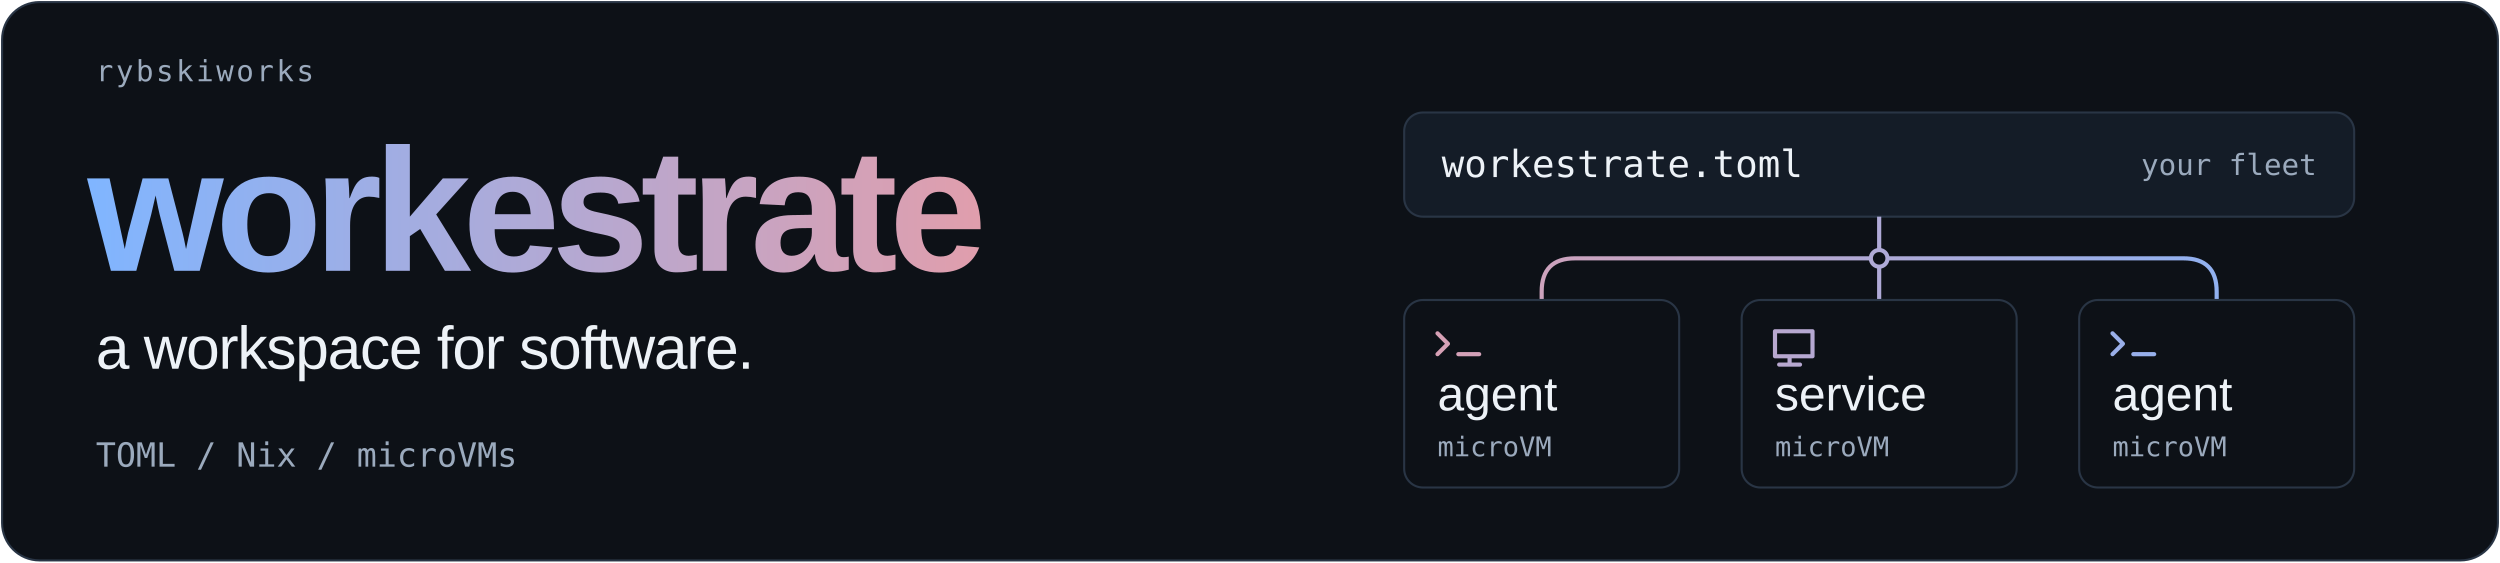
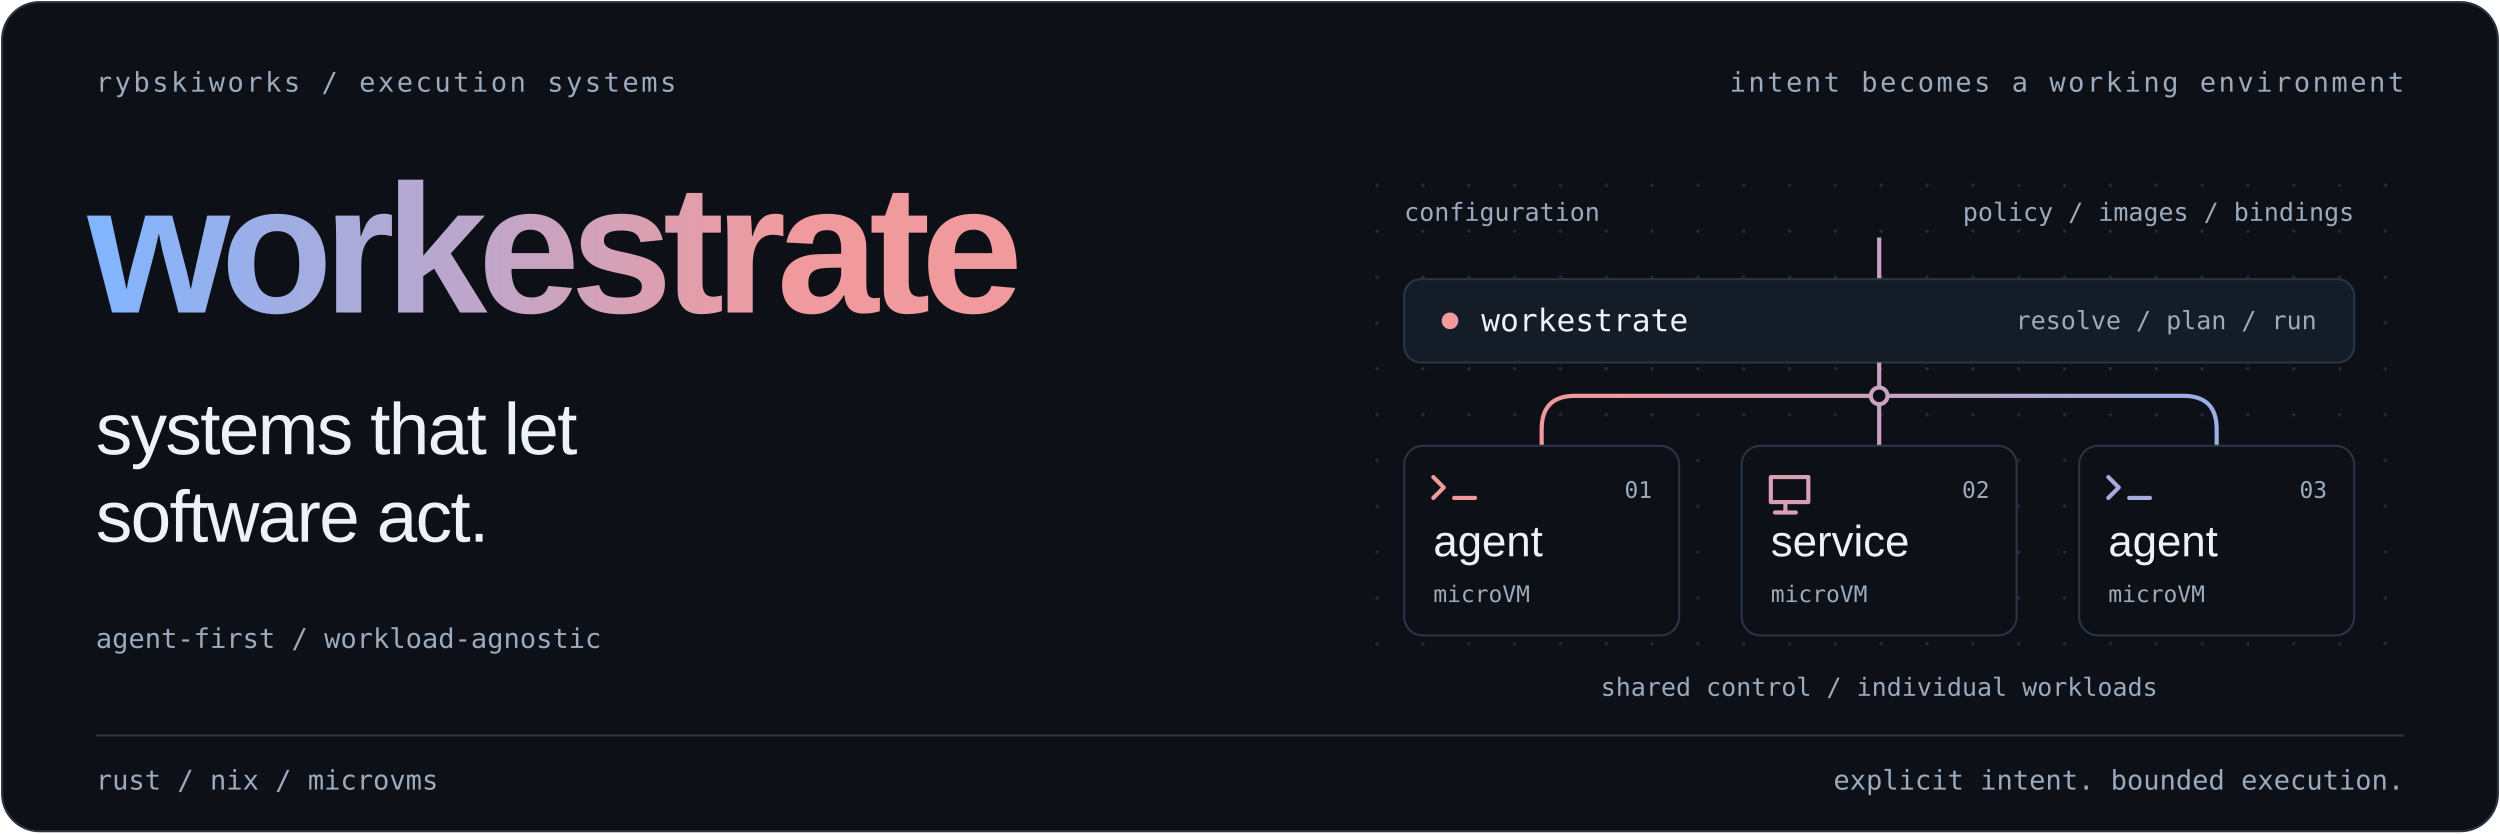
- <svg xmlns="http://www.w3.org/2000/svg" width="1200" height="270" viewBox="0 0 1200 270" role="img" aria-labelledby="title desc">
+ <svg xmlns="http://www.w3.org/2000/svg" width="1200" height="400" viewBox="0 0 1200 400" role="img" aria-labelledby="title desc">
  <defs>
    <linearGradient id="ink" x1="44" y1="0" x2="1156" y2="0" gradientUnits="userSpaceOnUse">
      <stop stop-color="#80b5ff" />
-       <stop offset=".45" stop-color="#f19a9e" />
+       <stop offset=".3" stop-color="#f19a9e" />
+       <stop offset=".65" stop-color="#f19a9e" />
      <stop offset="1" stop-color="#80b5ff" />
    </linearGradient>
+     <pattern id="dots" width="22" height="22" patternUnits="userSpaceOnUse">
+       <circle cx="1" cy="1" r=".8" fill="#334256" />
+     </pattern>
  </defs>
-   <rect x="1" y="1" width="1198" height="268" rx="18" fill="#0d1117" stroke="#293545" />
-   <text x="46" y="39" font-family="ui-monospace, 'DejaVu Sans Mono', monospace" font-size="14" letter-spacing="1.2" fill="#9baabd">rybskiworks</text>
+   <rect x="1" y="1" width="1198" height="398" rx="18" fill="#0d1117" stroke="#293545" />
+   <g font-family="ui-monospace, 'DejaVu Sans Mono', monospace" font-size="13" fill="#9baabd" letter-spacing="1.2">
+     <text x="46" y="44">rybskiworks / execution systems</text>
+     <text x="1154" y="44" text-anchor="end">intent becomes a working environment</text>
+   </g>
  <g font-family="Arial, Helvetica, sans-serif">
-     <text x="42" y="130" font-size="84" font-weight="700" letter-spacing="-4" fill="url(#ink)">workestrate</text>
-     <text x="46" y="177" font-size="29" letter-spacing="-.6" fill="#edf2f7">a workspace for software.</text>
+     <text x="42" y="150" font-size="88" font-weight="700" letter-spacing="-4.5" fill="url(#ink)">workestrate</text>
+     <text x="46" y="218" font-size="35" letter-spacing="-.8" fill="#edf2f7">systems that let</text>
+     <text x="46" y="260" font-size="35" letter-spacing="-.8" fill="#edf2f7">software act.</text>
  </g>
-   <text x="46" y="224" font-family="ui-monospace, 'DejaVu Sans Mono', monospace" font-size="16" fill="#9baabd">TOML / Nix / microVMs</text>
-   <rect x="674" y="54" width="456" height="50" rx="9" fill="#141c27" stroke="#293545" />
-   <g font-family="ui-monospace, 'DejaVu Sans Mono', monospace">
-     <text x="692" y="85" font-size="18" fill="#edf2f7">workestrate.toml</text>
-     <text x="1112" y="84" text-anchor="end" font-size="14" fill="#9baabd">your fleet</text>
+   <text x="46" y="311" font-family="ui-monospace, 'DejaVu Sans Mono', monospace" font-size="13" fill="#9baabd">agent-first / workload-agnostic</text>
+   <rect x="650" y="78" width="504" height="248" rx="12" fill="url(#dots)" opacity=".55" />
+   <g font-family="ui-monospace, 'DejaVu Sans Mono', monospace" font-size="12" fill="#9baabd">
+     <text x="674" y="106">configuration</text>
+     <text x="1130" y="106" text-anchor="end">policy / images / bindings</text>
  </g>
-   <path d="M902 104V144M902 124H756Q740 124 740 140V144M902 124H1048Q1064 124 1064 140V144" fill="none" stroke="url(#ink)" stroke-width="2" />
-   <circle cx="902" cy="124" r="4" fill="#0d1117" stroke="url(#ink)" stroke-width="2" />
+   <path d="M902 114V134" fill="none" stroke="url(#ink)" stroke-width="2" />
+   <rect x="674" y="134" width="456" height="40" rx="8" fill="#141c27" stroke="#293545" />
+   <circle cx="696" cy="154" r="4" fill="url(#ink)" />
+   <text x="711" y="159" font-family="ui-monospace, 'DejaVu Sans Mono', monospace" font-size="15" fill="#edf2f7">workestrate</text>
+   <text x="1112" y="158" text-anchor="end" font-family="ui-monospace, 'DejaVu Sans Mono', monospace" font-size="12" fill="#9baabd">resolve / plan / run</text>
+   <path d="M902 174V214M902 190H756Q740 190 740 206V214M902 190H1048Q1064 190 1064 206V214" fill="none" stroke="url(#ink)" stroke-width="2" />
+   <circle cx="902" cy="190" r="4" fill="#0d1117" stroke="url(#ink)" stroke-width="2" />
  <g fill="#0d1117" stroke="#293545">
-     <rect x="674" y="144" width="132" height="90" rx="9" />
-     <rect x="836" y="144" width="132" height="90" rx="9" />
-     <rect x="998" y="144" width="132" height="90" rx="9" />
+     <rect x="674" y="214" width="132" height="91" rx="9" />
+     <rect x="836" y="214" width="132" height="91" rx="9" />
+     <rect x="998" y="214" width="132" height="91" rx="9" />
  </g>
  <g fill="none" stroke="url(#ink)" stroke-width="2" stroke-linecap="round" stroke-linejoin="round">
-     <path d="M690 160l5 5-5 5m10 0h10M852 159h18v12h-18zM859 171v4m-5 0h10M1014 160l5 5-5 5m10 0h10" />
+     <path d="M688 229l5 5-5 5m10 0h10M850 229h18v12h-18zM857 241v5m-5 0h10M1012 229l5 5-5 5m10 0h10" />
  </g>
-   <g font-family="Arial, Helvetica, sans-serif" font-size="23" fill="#edf2f7">
-     <text x="690" y="197">agent</text>
-     <text x="852" y="197">service</text>
-     <text x="1014" y="197">agent</text>
+   <g font-family="ui-monospace, 'DejaVu Sans Mono', monospace" font-size="11" fill="#9baabd" text-anchor="end">
+     <text x="793" y="239">01</text>
+     <text x="955" y="239">02</text>
+     <text x="1117" y="239">03</text>
  </g>
+   <g font-family="Arial, Helvetica, sans-serif" font-size="21" fill="#edf2f7">
+     <text x="688" y="267">agent</text>
+     <text x="850" y="267">service</text>
+     <text x="1012" y="267">agent</text>
+   </g>
+   <g font-family="ui-monospace, 'DejaVu Sans Mono', monospace" font-size="11" fill="#9baabd">
+     <text x="688" y="289">microVM</text>
+     <text x="850" y="289">microVM</text>
+     <text x="1012" y="289">microVM</text>
+     <text x="902" y="334" text-anchor="middle" font-size="12">shared control / individual workloads</text>
+   </g>
+   <path d="M46 353H1154" stroke="#293545" />
  <g font-family="ui-monospace, 'DejaVu Sans Mono', monospace" font-size="13" fill="#9baabd">
-     <text x="690" y="219">microVM</text>
-     <text x="852" y="219">microVM</text>
-     <text x="1014" y="219">microVM</text>
+     <text x="46" y="379">rust / nix / microvms</text>
+     <text x="1154" y="379" text-anchor="end">explicit intent. bounded execution.</text>
  </g>
</svg>
